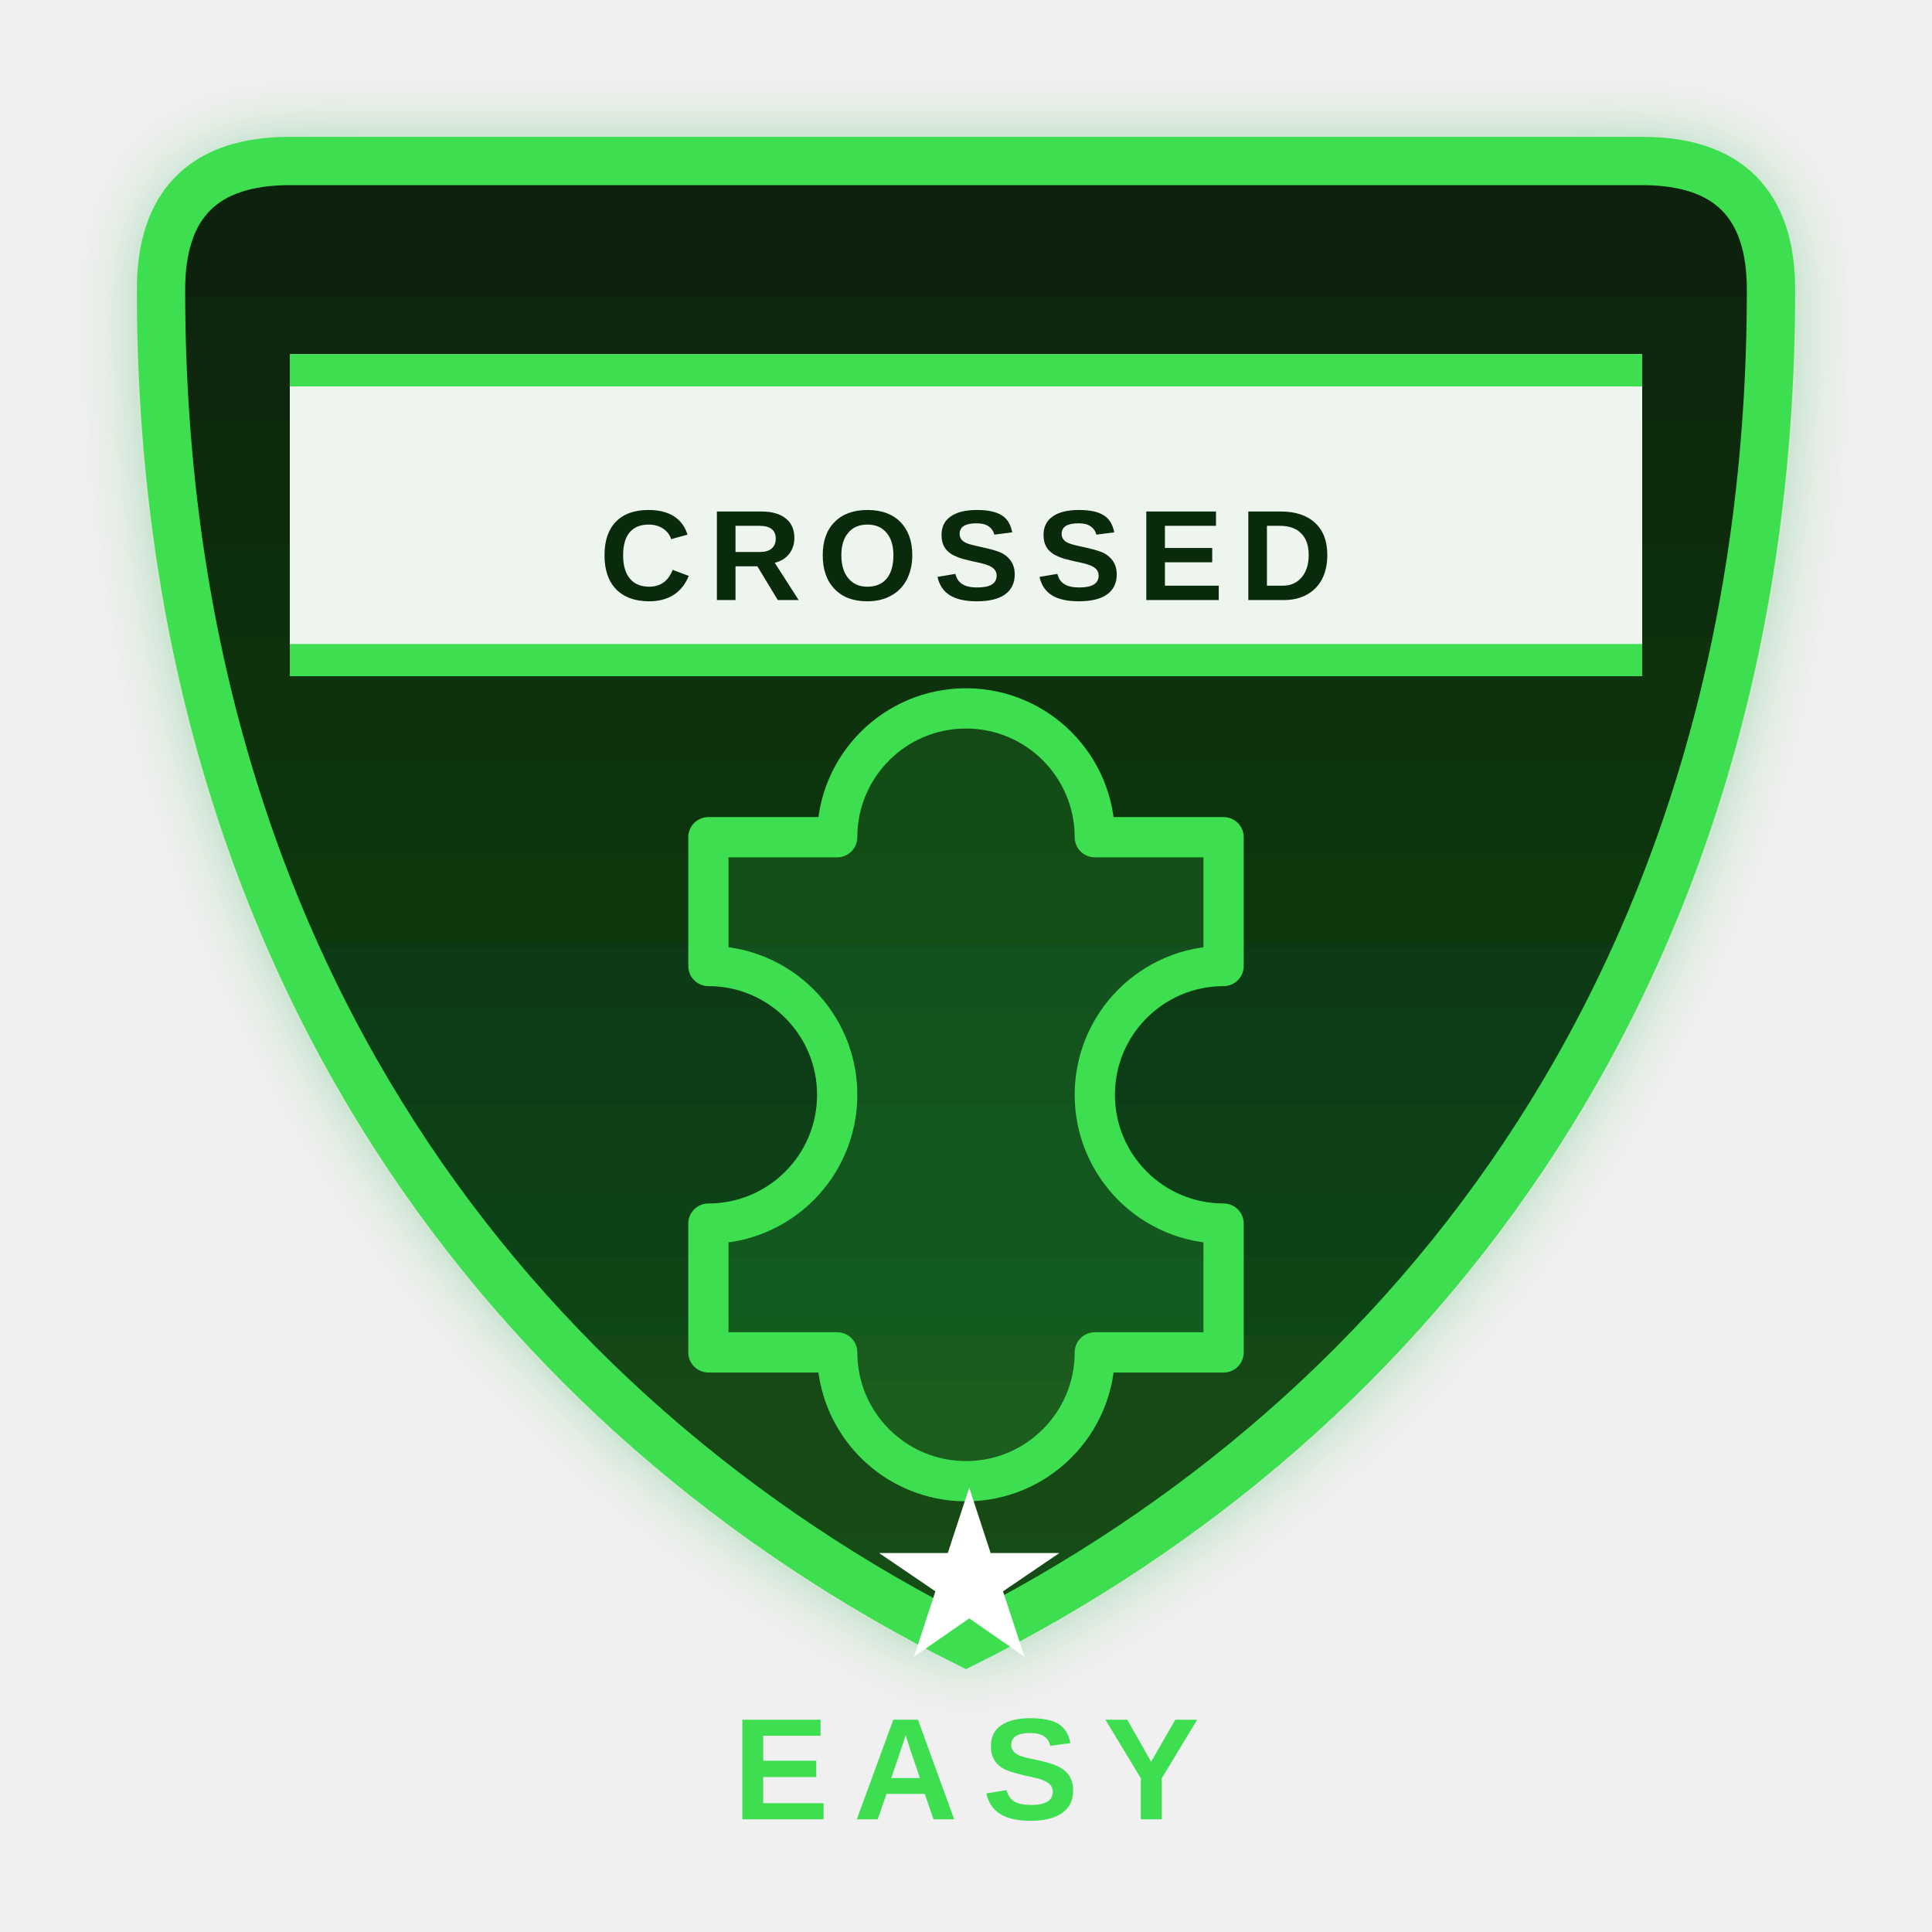
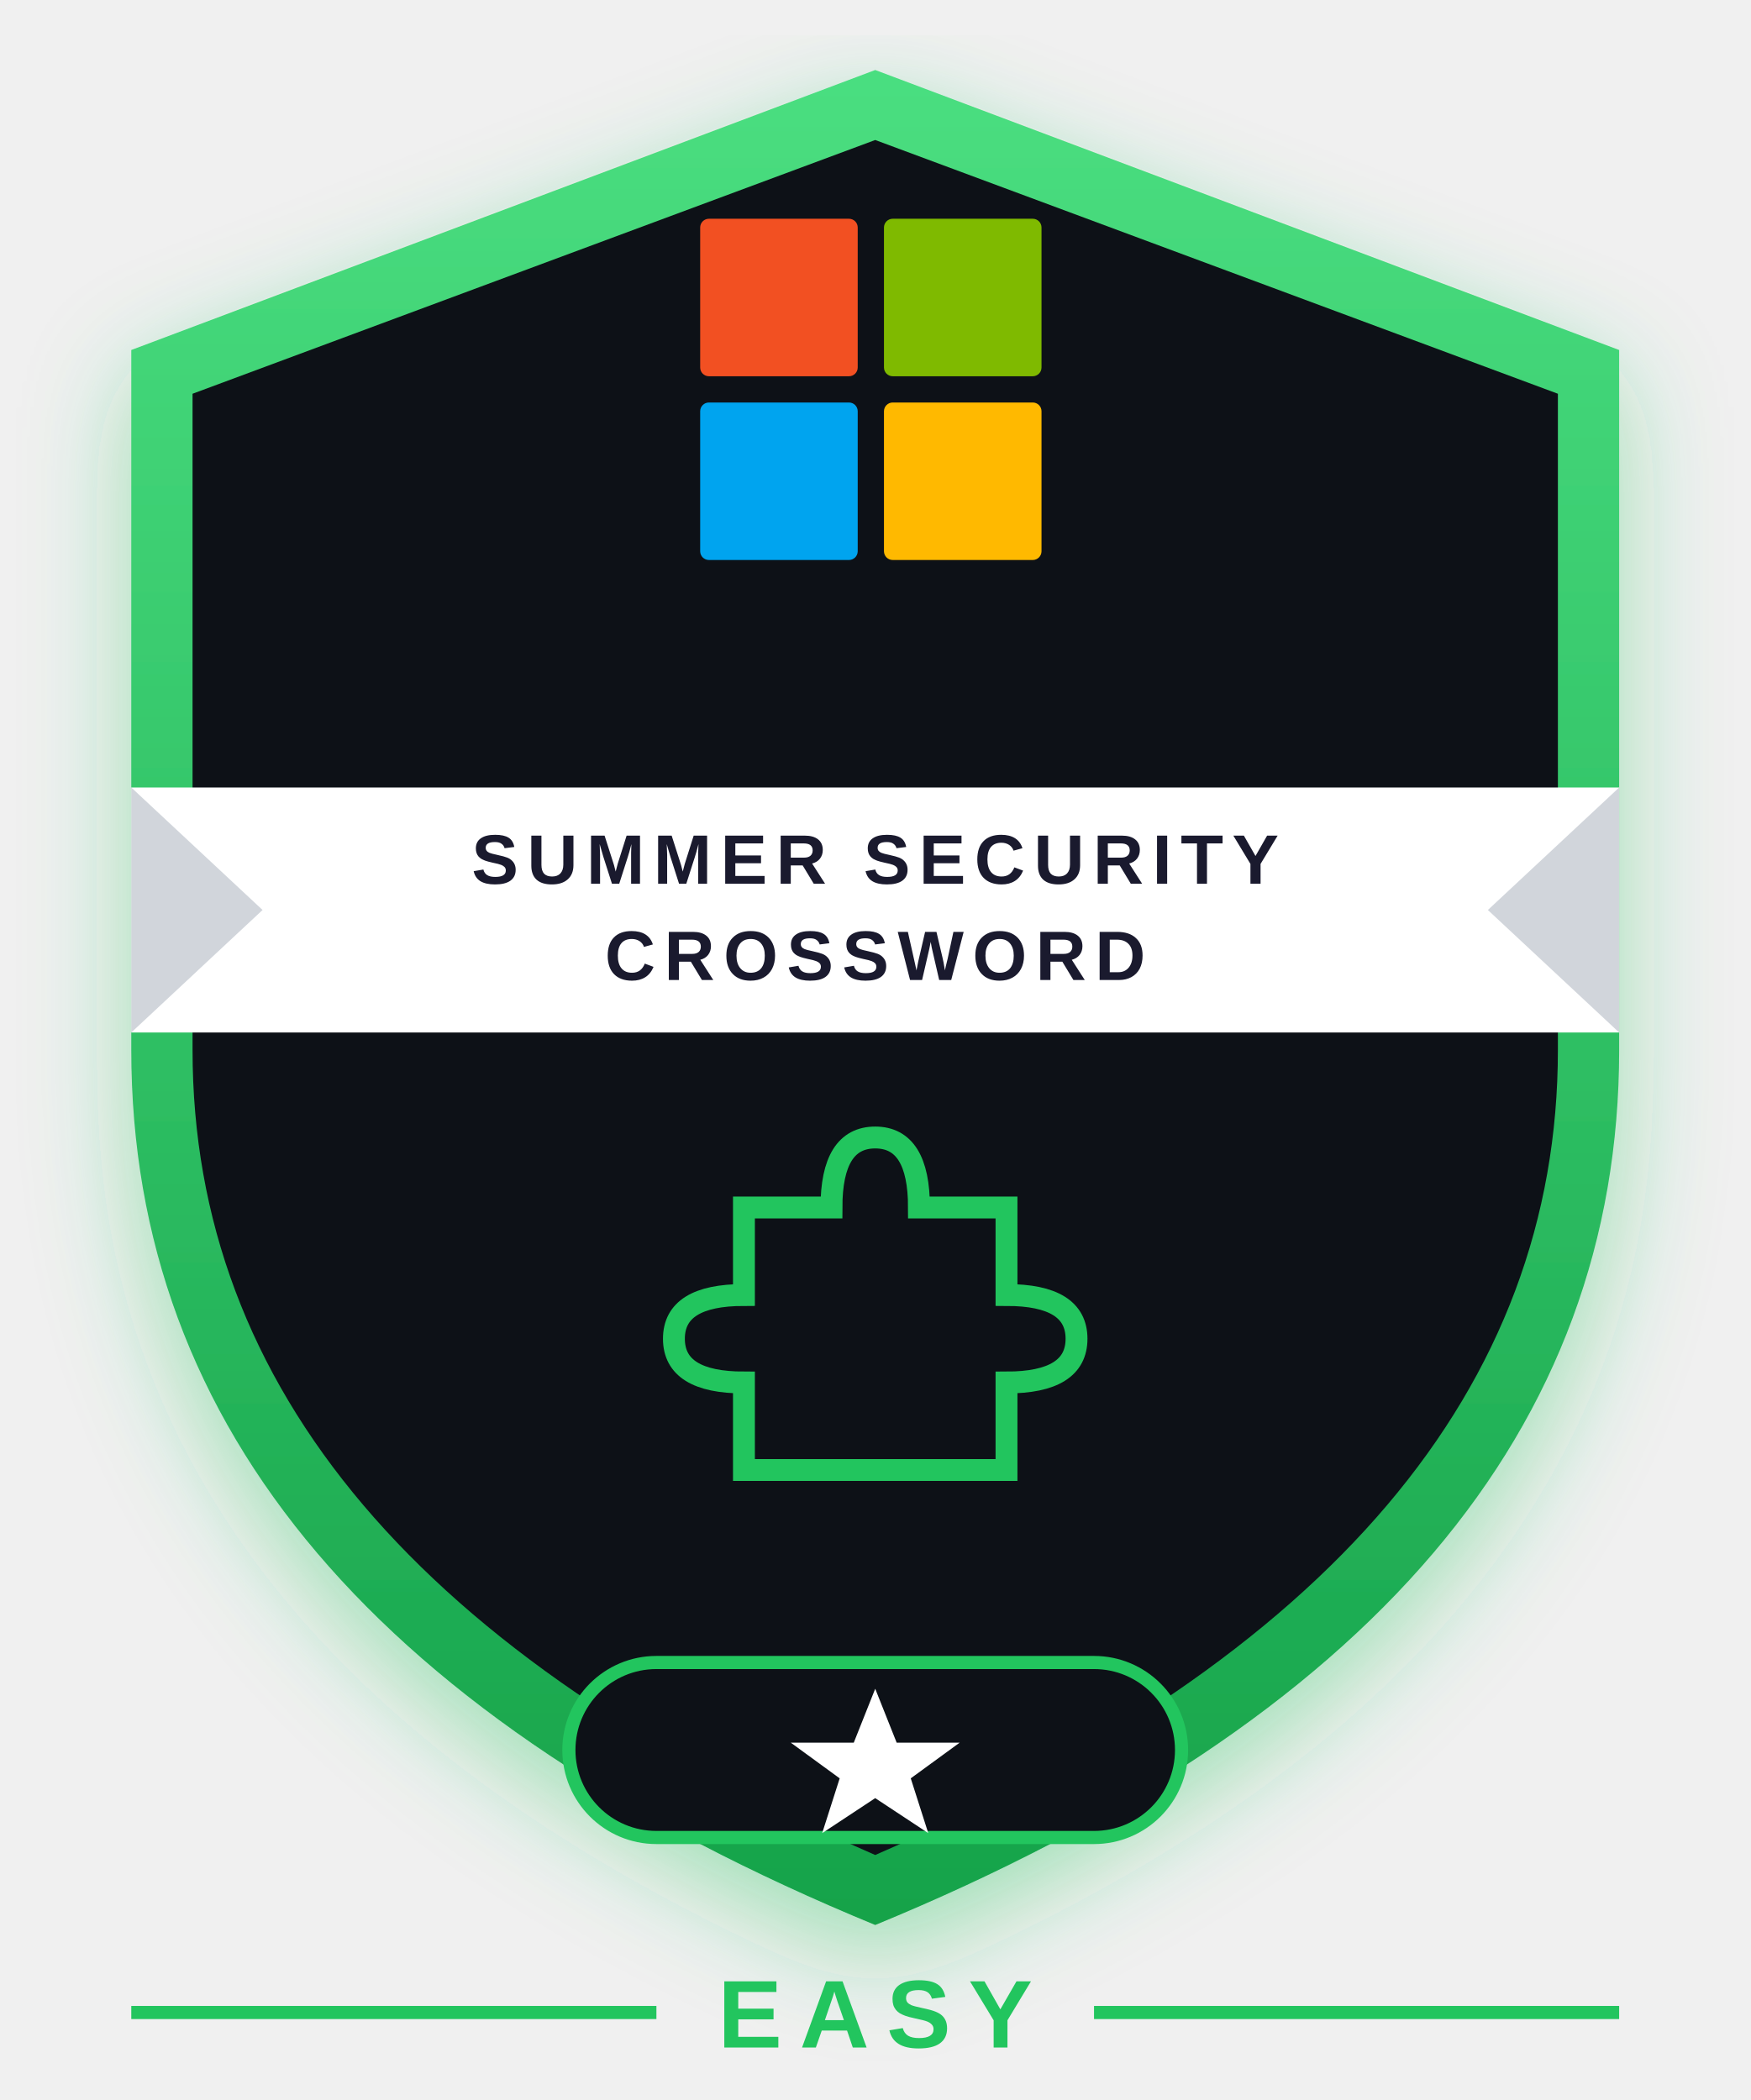
- <svg xmlns="http://www.w3.org/2000/svg" viewBox="0 0 120 120" width="120" height="120" role="img" aria-label="Easy badge">
+ <svg xmlns="http://www.w3.org/2000/svg" viewBox="0 0 200 240" width="200" height="240" role="img" aria-label="Easy badge">
  <defs>
-     <linearGradient id="eg" x1="0" y1="0" x2="0" y2="1">
-       <stop offset="0%" stop-color="#082008" />
-       <stop offset="100%" stop-color="#14501a" />
+     <linearGradient id="border-easy" x1="0" y1="0" x2="0" y2="1">
+       <stop offset="0%" stop-color="#4ade80" />
+       <stop offset="100%" stop-color="#16a34a" />
    </linearGradient>
-     <filter id="eglow">
-       <feGaussianBlur stdDeviation="2.5" result="blur" />
-       <feFlood flood-color="#22aa30" flood-opacity="0.6" result="color" />
-       <feComposite in="color" in2="blur" operator="in" result="glow" />
-       <feMerge>
-         <feMergeNode in="glow" />
-         <feMergeNode in="SourceGraphic" />
-       </feMerge>
+     <clipPath id="shield-clip-easy">
+       <path d="M100,8 L185,40 L185,120 Q185,185 100,220 Q15,185 15,120 L15,40 Z" />
+     </clipPath>
+     <filter id="shadow-easy" x="-20%" y="-20%" width="140%" height="140%">
+       <feDropShadow dx="0" dy="4" stdDeviation="6" flood-color="#22c55e" flood-opacity="0.4" />
    </filter>
  </defs>
-   <path d="M18 10 L102 10 Q110 10 110 18 C110 60 88 88 60 102 C32 88 10 60 10 18 Q10 10 18 10 Z" fill="url(#eg)" filter="url(#eglow)" />
-   <path d="M18 10 L102 10 Q110 10 110 18 C110 60 88 88 60 102 C32 88 10 60 10 18 Q10 10 18 10 Z" fill="none" stroke="#3ddf50" stroke-width="3" />
-   <rect x="18" y="22" width="84" height="20" fill="#edf5ee" />
-   <rect x="18" y="22" width="84" height="2" fill="#3ddf50" />
-   <rect x="18" y="40" width="84" height="2" fill="#3ddf50" />
-   <text x="60" y="35" text-anchor="middle" dominant-baseline="middle" font-family="system-ui, Arial, sans-serif" font-size="8" font-weight="800" fill="#0a2a0c" letter-spacing="1">CROSSED</text>
-   <g stroke="#3ddf50" stroke-width="2.5" fill="none" stroke-linecap="round" stroke-linejoin="round">
-     <path d="M44 52 L52 52 A4 4 0 0 1 68 52 L76 52 L76 60 A4 4 0 0 0 76 76 L76 84 L68 84 A4 4 0 0 1 52 84 L44 84 L44 76 A4 4 0 0 0 44 60 Z" />
-   </g>
-   <path d="M44 52 L52 52 A4 4 0 0 1 68 52 L76 52 L76 60 A4 4 0 0 0 76 76 L76 84 L68 84 A4 4 0 0 1 52 84 L44 84 L44 76 A4 4 0 0 0 44 60 Z" fill="#3ddf50" opacity="0.14" />
-   <g fill="#ffffff">
-     <polygon points="60,90 61.9,95.8 68,95.8 63,99.2 64.9,105 60,101.6 55.1,105 57,99.2 52,95.8 58.1,95.8" transform="scale(0.7) translate(26,42)" />
-   </g>
-   <text x="60" y="113" text-anchor="middle" font-family="system-ui, Arial, sans-serif" font-size="9" font-weight="900" fill="#3ddf50" letter-spacing="1.5">EASY</text>
+   <path d="M100,8 L185,40 L185,120 Q185,185 100,220 Q15,185 15,120 L15,40 Z" fill="url(#border-easy)" filter="url(#shadow-easy)" />
+   <path d="M100,16 L178,45 L178,120 Q178,178 100,212 Q22,178 22,120 L22,45 Z" fill="#0d1117" />
+   <rect x="80" y="25" width="18" height="18" fill="#f25022" rx="1" />
+   <rect x="101" y="25" width="18" height="18" fill="#7fba00" rx="1" />
+   <rect x="80" y="46" width="18" height="18" fill="#00a4ef" rx="1" />
+   <rect x="101" y="46" width="18" height="18" fill="#ffb900" rx="1" />
+   <polygon points="15,90 185,90 185,118 15,118" fill="#ffffff" />
+   <polygon points="15,90 30,104 15,118" fill="#d1d5db" />
+   <polygon points="185,90 170,104 185,118" fill="#d1d5db" />
+   <text x="100" y="101" font-family="Arial Black, Arial, sans-serif" font-size="8" font-weight="900" fill="#1a1a2e" text-anchor="middle" letter-spacing="1">SUMMER SECURITY</text>
+   <text x="100" y="112" font-family="Arial Black, Arial, sans-serif" font-size="8" font-weight="900" fill="#1a1a2e" text-anchor="middle" letter-spacing="1">CROSSWORD</text>
+   <path d="M85,138 L95,138 Q95,130 100,130 Q105,130 105,138 L115,138 L115,148 Q123,148 123,153 Q123,158 115,158 L115,168 L85,168 L85,158 Q77,158 77,153 Q77,148 85,148 Z" fill="none" stroke="#22c55e" stroke-width="2.5" />
+   <rect x="65" y="190" width="70" height="20" rx="10" fill="#0d1117" stroke="#22c55e" stroke-width="1.5" />
+   <path d="M100,193 L102.45,199.16 L109.65,199.16 L104.06,203.24 L106.06,209.5 L100,205.5 L93.94,209.5 L95.94,203.24 L90.35,199.16 L97.55,199.16 Z" fill="white" />
+   <line x1="15" y1="230" x2="75" y2="230" stroke="#22c55e" stroke-width="1.5" />
+   <text x="100" y="234" font-family="Arial Black, Arial, sans-serif" font-size="11" font-weight="900" fill="#22c55e" text-anchor="middle" letter-spacing="2">EASY</text>
+   <line x1="125" y1="230" x2="185" y2="230" stroke="#22c55e" stroke-width="1.5" />
</svg>
